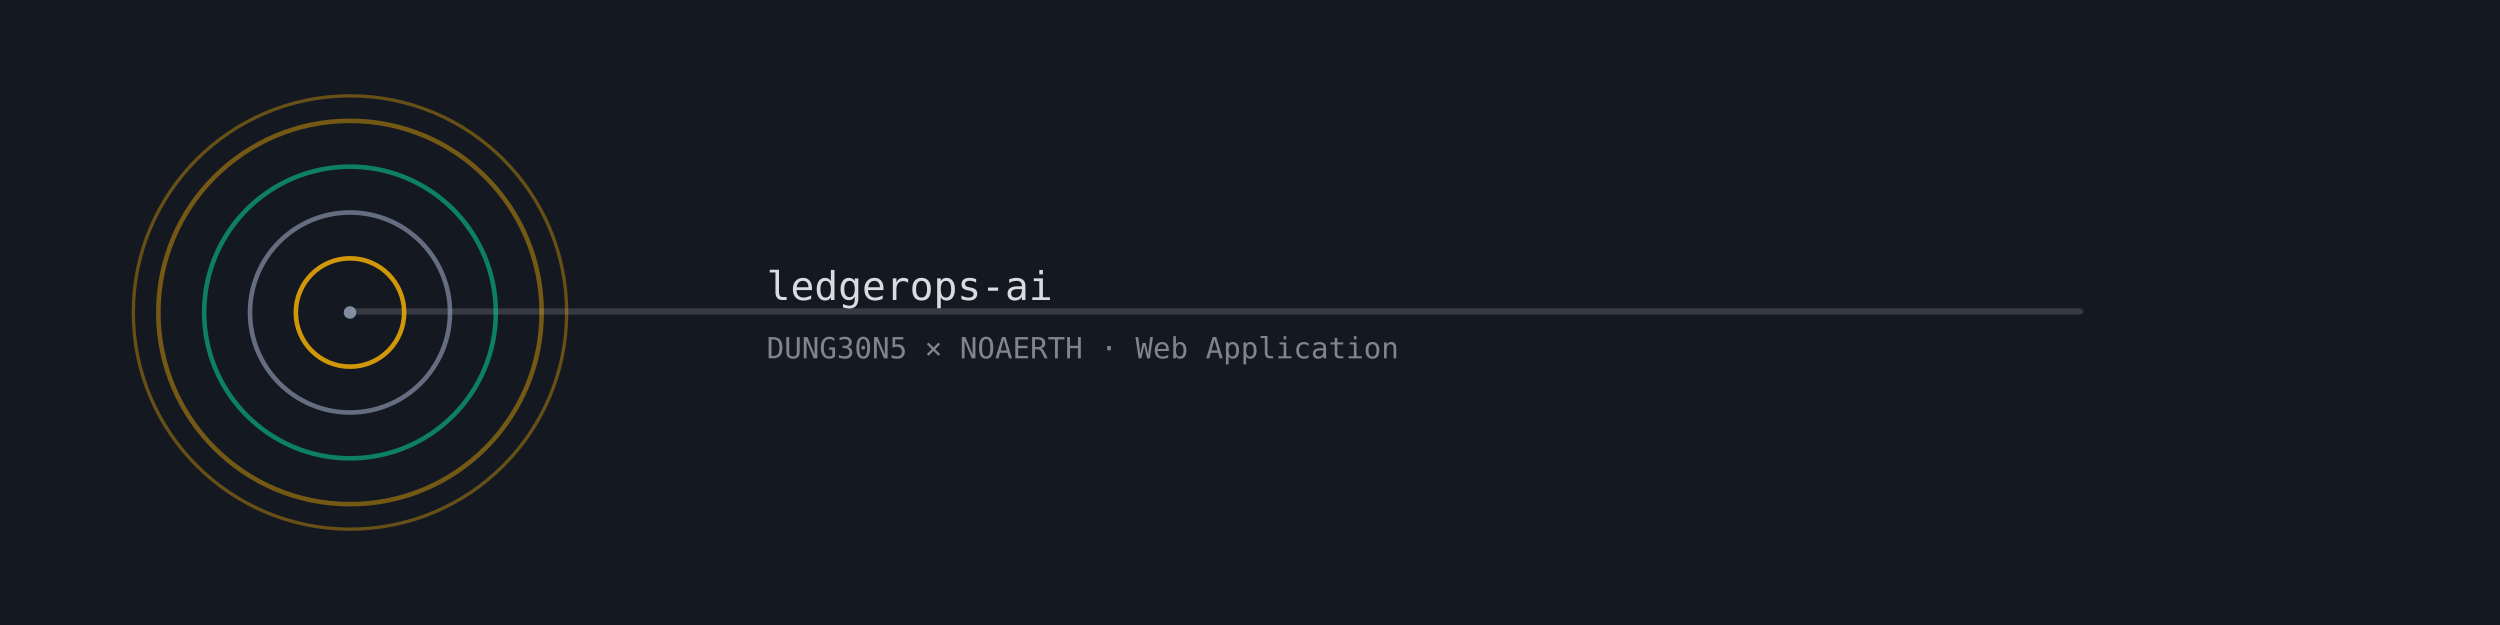
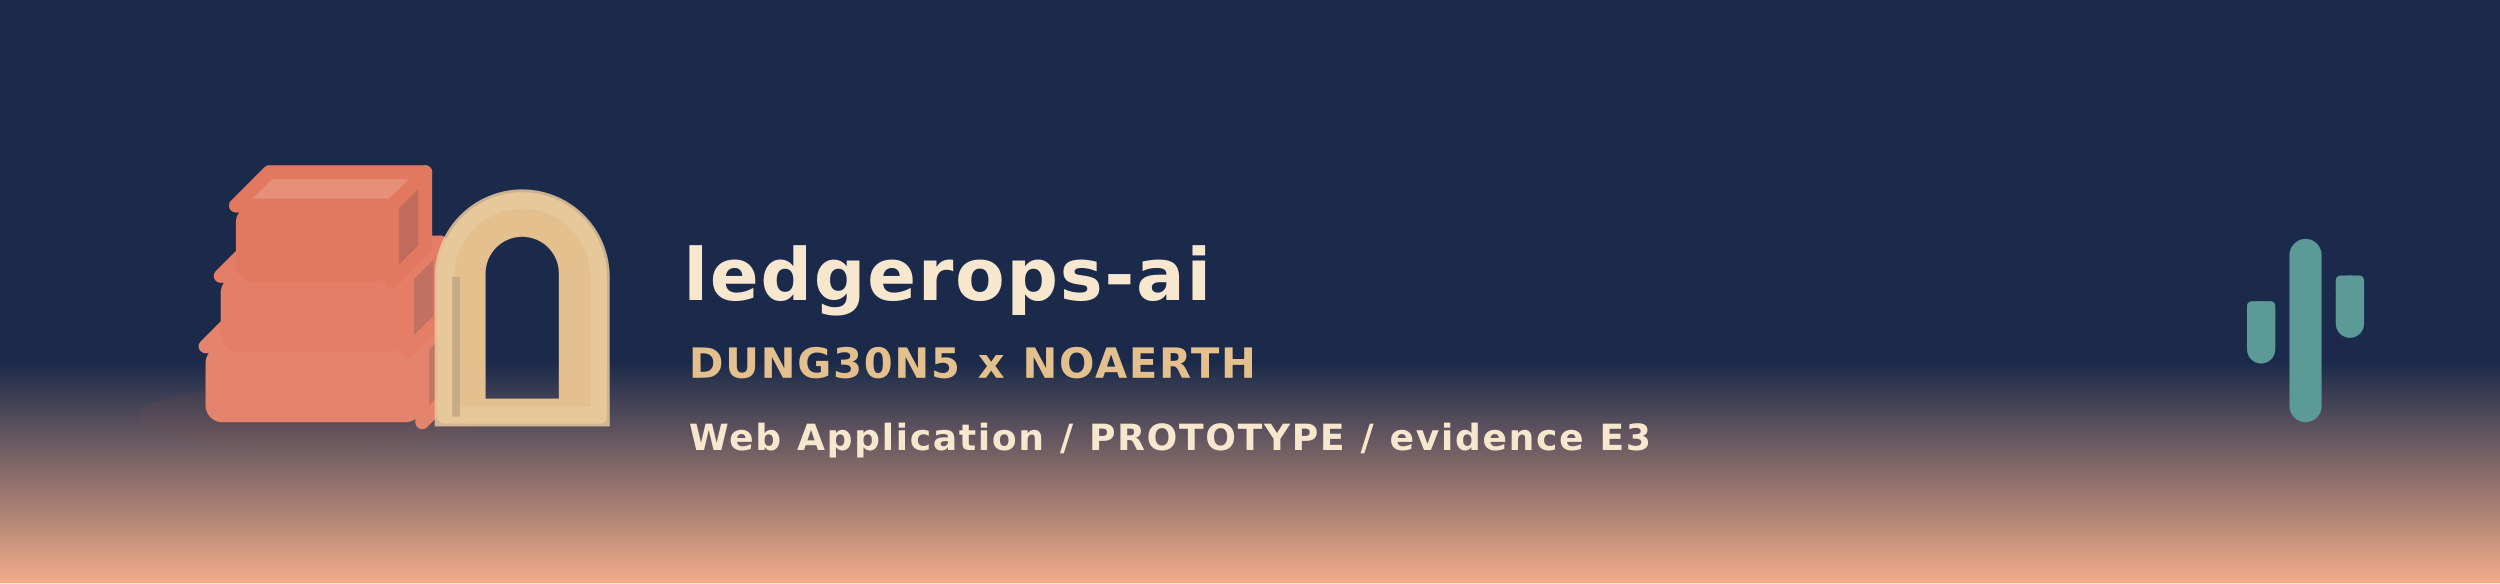
- <svg xmlns="http://www.w3.org/2000/svg" viewBox="0 0 1200 300" width="1200" height="300" role="img" aria-label="ledgerops-ai identity object">
-   <rect width="1200" height="300" fill="#141821" />
-   <defs>
-     <linearGradient id="gft" x1="0" y1="0" x2="1" y2="1">
-       <stop offset="0%" stop-color="#ffb703" />
-       <stop offset="100%" stop-color="#8d99ae" />
-     </linearGradient>
-   </defs>
-   <rect x="168.00" y="148.00" width="832.00" height="3.00" rx="2.00" fill="rgba(238,241,246,0.160)" opacity="1.00" />
-   <circle cx="168.00" cy="150.00" r="26.00" fill="none" stroke="rgba(255,183,3,0.800)" stroke-width="2.20" opacity="1.00" />
-   <circle cx="168.00" cy="150.00" r="48.00" fill="none" stroke="rgba(141,153,174,0.670)" stroke-width="2.20" opacity="1.00" />
-   <circle cx="168.00" cy="150.00" r="70.00" fill="none" stroke="rgba(6,214,160,0.540)" stroke-width="2.20" opacity="1.00" />
-   <circle cx="168.00" cy="150.00" r="92.00" fill="none" stroke="rgba(255,183,3,0.410)" stroke-width="2.20" opacity="1.00" />
+ <svg xmlns="http://www.w3.org/2000/svg" width="900" height="210" viewBox="0 0 900 210" role="img" aria-label="ledgerops-ai - identity object">
+   <linearGradient id="skyf" x1="0" y1="0" x2="0" y2="1">
+     <stop offset="0" stop-color="#1b2a4a" />
+     <stop offset="0.62" stop-color="#1b2a4a" />
+     <stop offset="1" stop-color="#f3ad8a" />
+   </linearGradient>
+   <rect width="900" height="210" fill="url(#skyf)" />
+   <rect x="0" y="352" width="900" height="-142" fill="#e3c08d" />
+   <rect x="0" y="352" width="900" height="3" fill="#e6c596" />
+   <ellipse cx="112" cy="150" rx="62" ry="12" fill="rgba(138,90,68,0.11)" />
  <g>
-     <circle cx="168.00" cy="150.00" r="104.00" fill="none" stroke="rgba(255,183,3,0.350)" stroke-width="1.60" opacity="1.00" />
-     <animate attributeName="opacity" values="0.25;1.0;0.25" dur="16.2s" begin="0s" repeatCount="indefinite" />
+     <path d="M74,124.67 L152,124.67 L164,112.67 L86,112.67 Z" fill="#e99a82" stroke="#e5846c" stroke-width="5" stroke-linejoin="round" />
+     <path d="M152,124.67 L164,112.67 L164,140 L152,152 Z" fill="#c37566" stroke="#e5846c" stroke-width="5" stroke-linejoin="round" />
+     <rect x="74" y="124.67" width="78" height="27.33" rx="6" fill="#e5846c" />
+     <path d="M79.46,99.33 L146.54,99.33 L158.54,87.33 L91.46,87.33 Z" fill="#e8957d" stroke="#e47e66" stroke-width="5" stroke-linejoin="round" />
+     <path d="M146.54,99.33 L158.54,87.33 L158.54,114.67 L146.54,126.67 Z" fill="#c27061" stroke="#e47e66" stroke-width="5" stroke-linejoin="round" />
+     <rect x="79.46" y="99.33" width="67.08" height="27.33" rx="6" fill="#e47e66" />
+     <path d="M84.92,74 L141.08,74 L153.08,62 L96.92,62 Z" fill="#e79079" stroke="#e37861" stroke-width="5" stroke-linejoin="round" />
+     <path d="M141.08,74 L153.08,62 L153.08,89.33 L141.08,101.33 Z" fill="#c16b5d" stroke="#e37861" stroke-width="5" stroke-linejoin="round" />
+     <rect x="84.92" y="74" width="56.16" height="27.33" rx="6" fill="#e37861" />
+     <animate attributeName="opacity" values="0.72;1;0.72" dur="6s" begin="0s" repeatCount="indefinite" />
  </g>
-   <circle cx="168" cy="150" r="3" fill="rgba(141,153,174,0.900)">
-     <animate attributeName="opacity" values="0.35;0.95;0.35" dur="16.2s" begin="0s" repeatCount="indefinite" />
-   </circle>
-   <text x="368" y="144" font-family="ui-monospace,Menlo,monospace" font-size="19" fill="rgba(238,241,246,0.900)">ledgerops-ai</text>
-   <text x="368" y="172" font-family="ui-monospace,Menlo,monospace" font-size="14" fill="rgba(238,241,246,0.500)">DUNG30N5 × NOAERTH · Web Application</text>
+   <path d="M160,150 L160,99.68 A28,28 0 0 1 216,99.68 L216,150 Z M172.32,146 L172.32,98.43 A15.68,15.68 0 0 1 203.68,98.43 L203.68,146 Z" fill="#e3c08d" fill-rule="evenodd" stroke="#e3c08d" stroke-width="5" stroke-linejoin="round" />
+   <path d="M160,150 L160,99.68 A28,28 0 0 1 216,99.68 L216,150 Z" fill="none" stroke="#e8c99d" stroke-width="7" stroke-linecap="round" opacity="0.85" />
+   <rect x="162.8" y="99.68" width="2.8" height="50.32" fill="#c7ab84" />
+   <text x="246" y="108" font-family="Verdana,DejaVu Sans,sans-serif" font-size="26" font-weight="700" letter-spacing="0.6" fill="#f6e7ce" text-anchor="start">ledgerops-ai</text>
+   <text x="248" y="136" font-family="Verdana,DejaVu Sans,sans-serif" font-size="15" font-weight="700" letter-spacing="0.6" fill="#e3c08d" text-anchor="start">DUNG30N5 x NOAERTH</text>
+   <text x="248" y="162" font-family="Verdana,DejaVu Sans,sans-serif" font-size="13" font-weight="700" letter-spacing="0.6" fill="#f6e7ce" text-anchor="start">Web Application  /  PROTOTYPE  /  evidence E3</text>
+   <rect x="824.22" y="86" width="11.56" height="66" rx="5.78" fill="#5b9a97" />
+   <rect x="808.92" y="108.44" width="10.2" height="22.44" rx="5.1" fill="#5b9a97" />
+   <rect x="808.92" y="108.44" width="10.2" height="6.6" rx="1.7" fill="#5b9a97" />
+   <rect x="840.88" y="99.2" width="10.2" height="22.44" rx="5.1" fill="#5b9a97" />
+   <rect x="840.88" y="99.2" width="10.2" height="6.6" rx="1.7" fill="#5b9a97" />
</svg>
